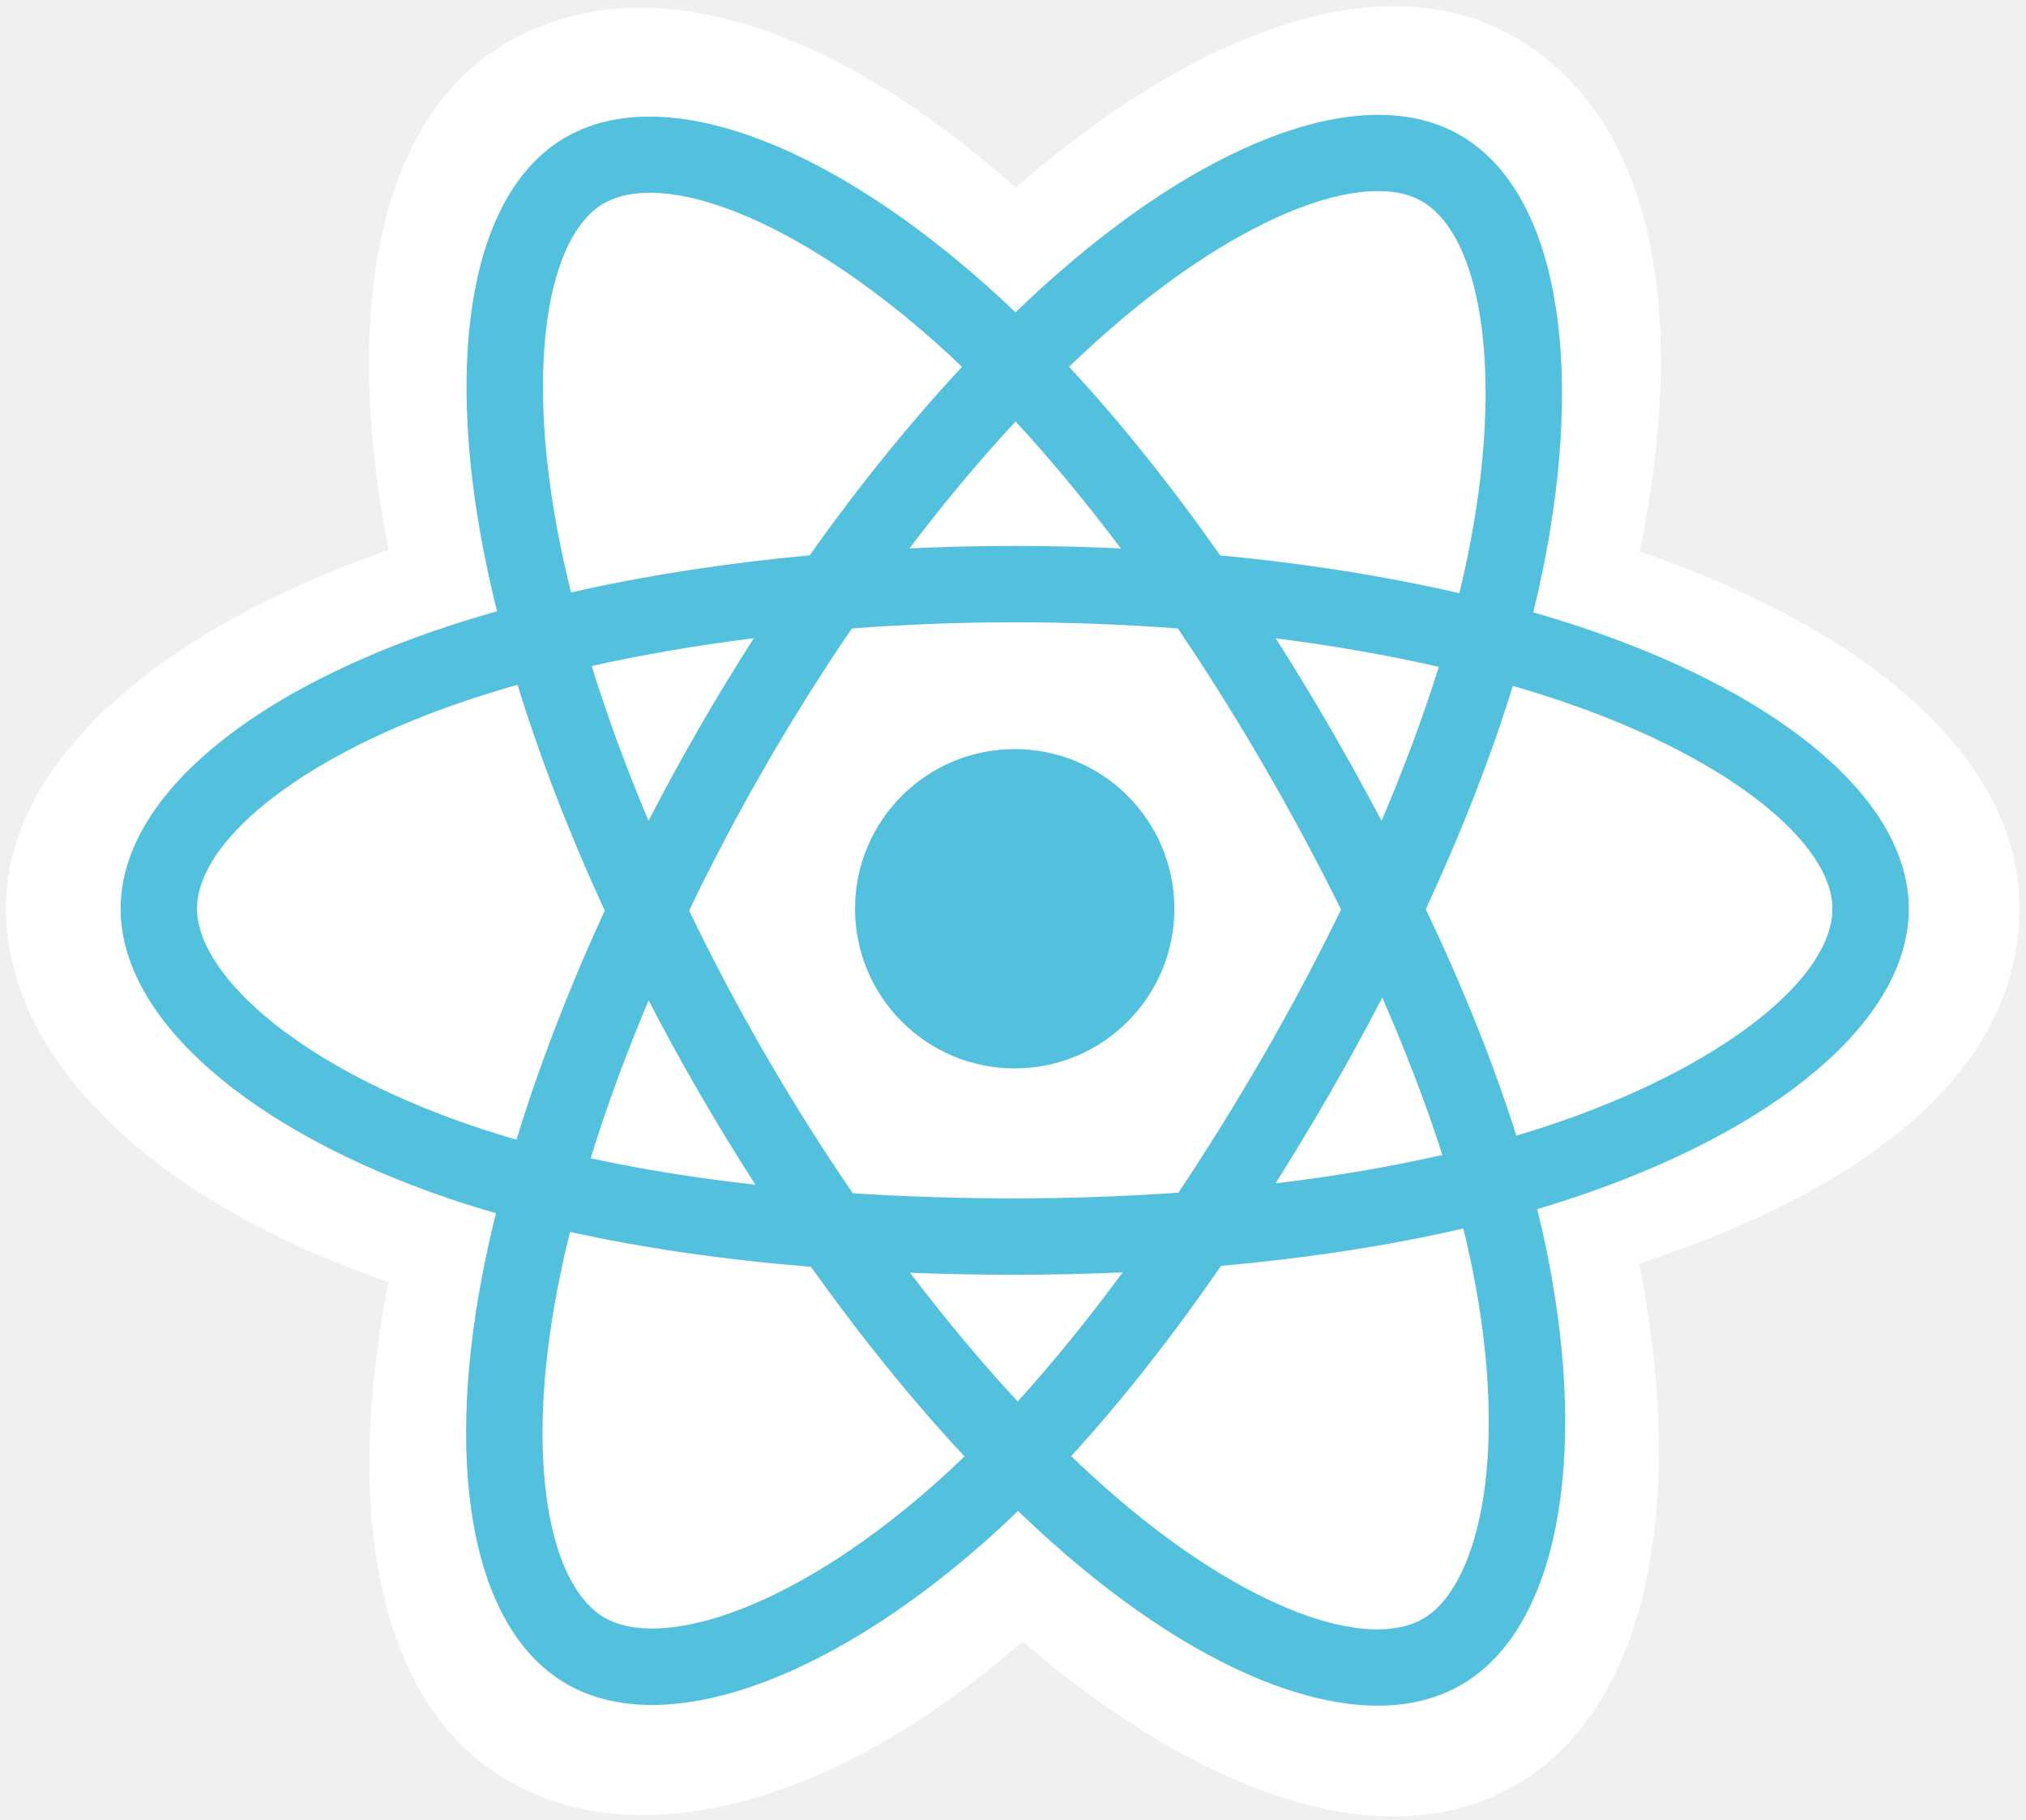
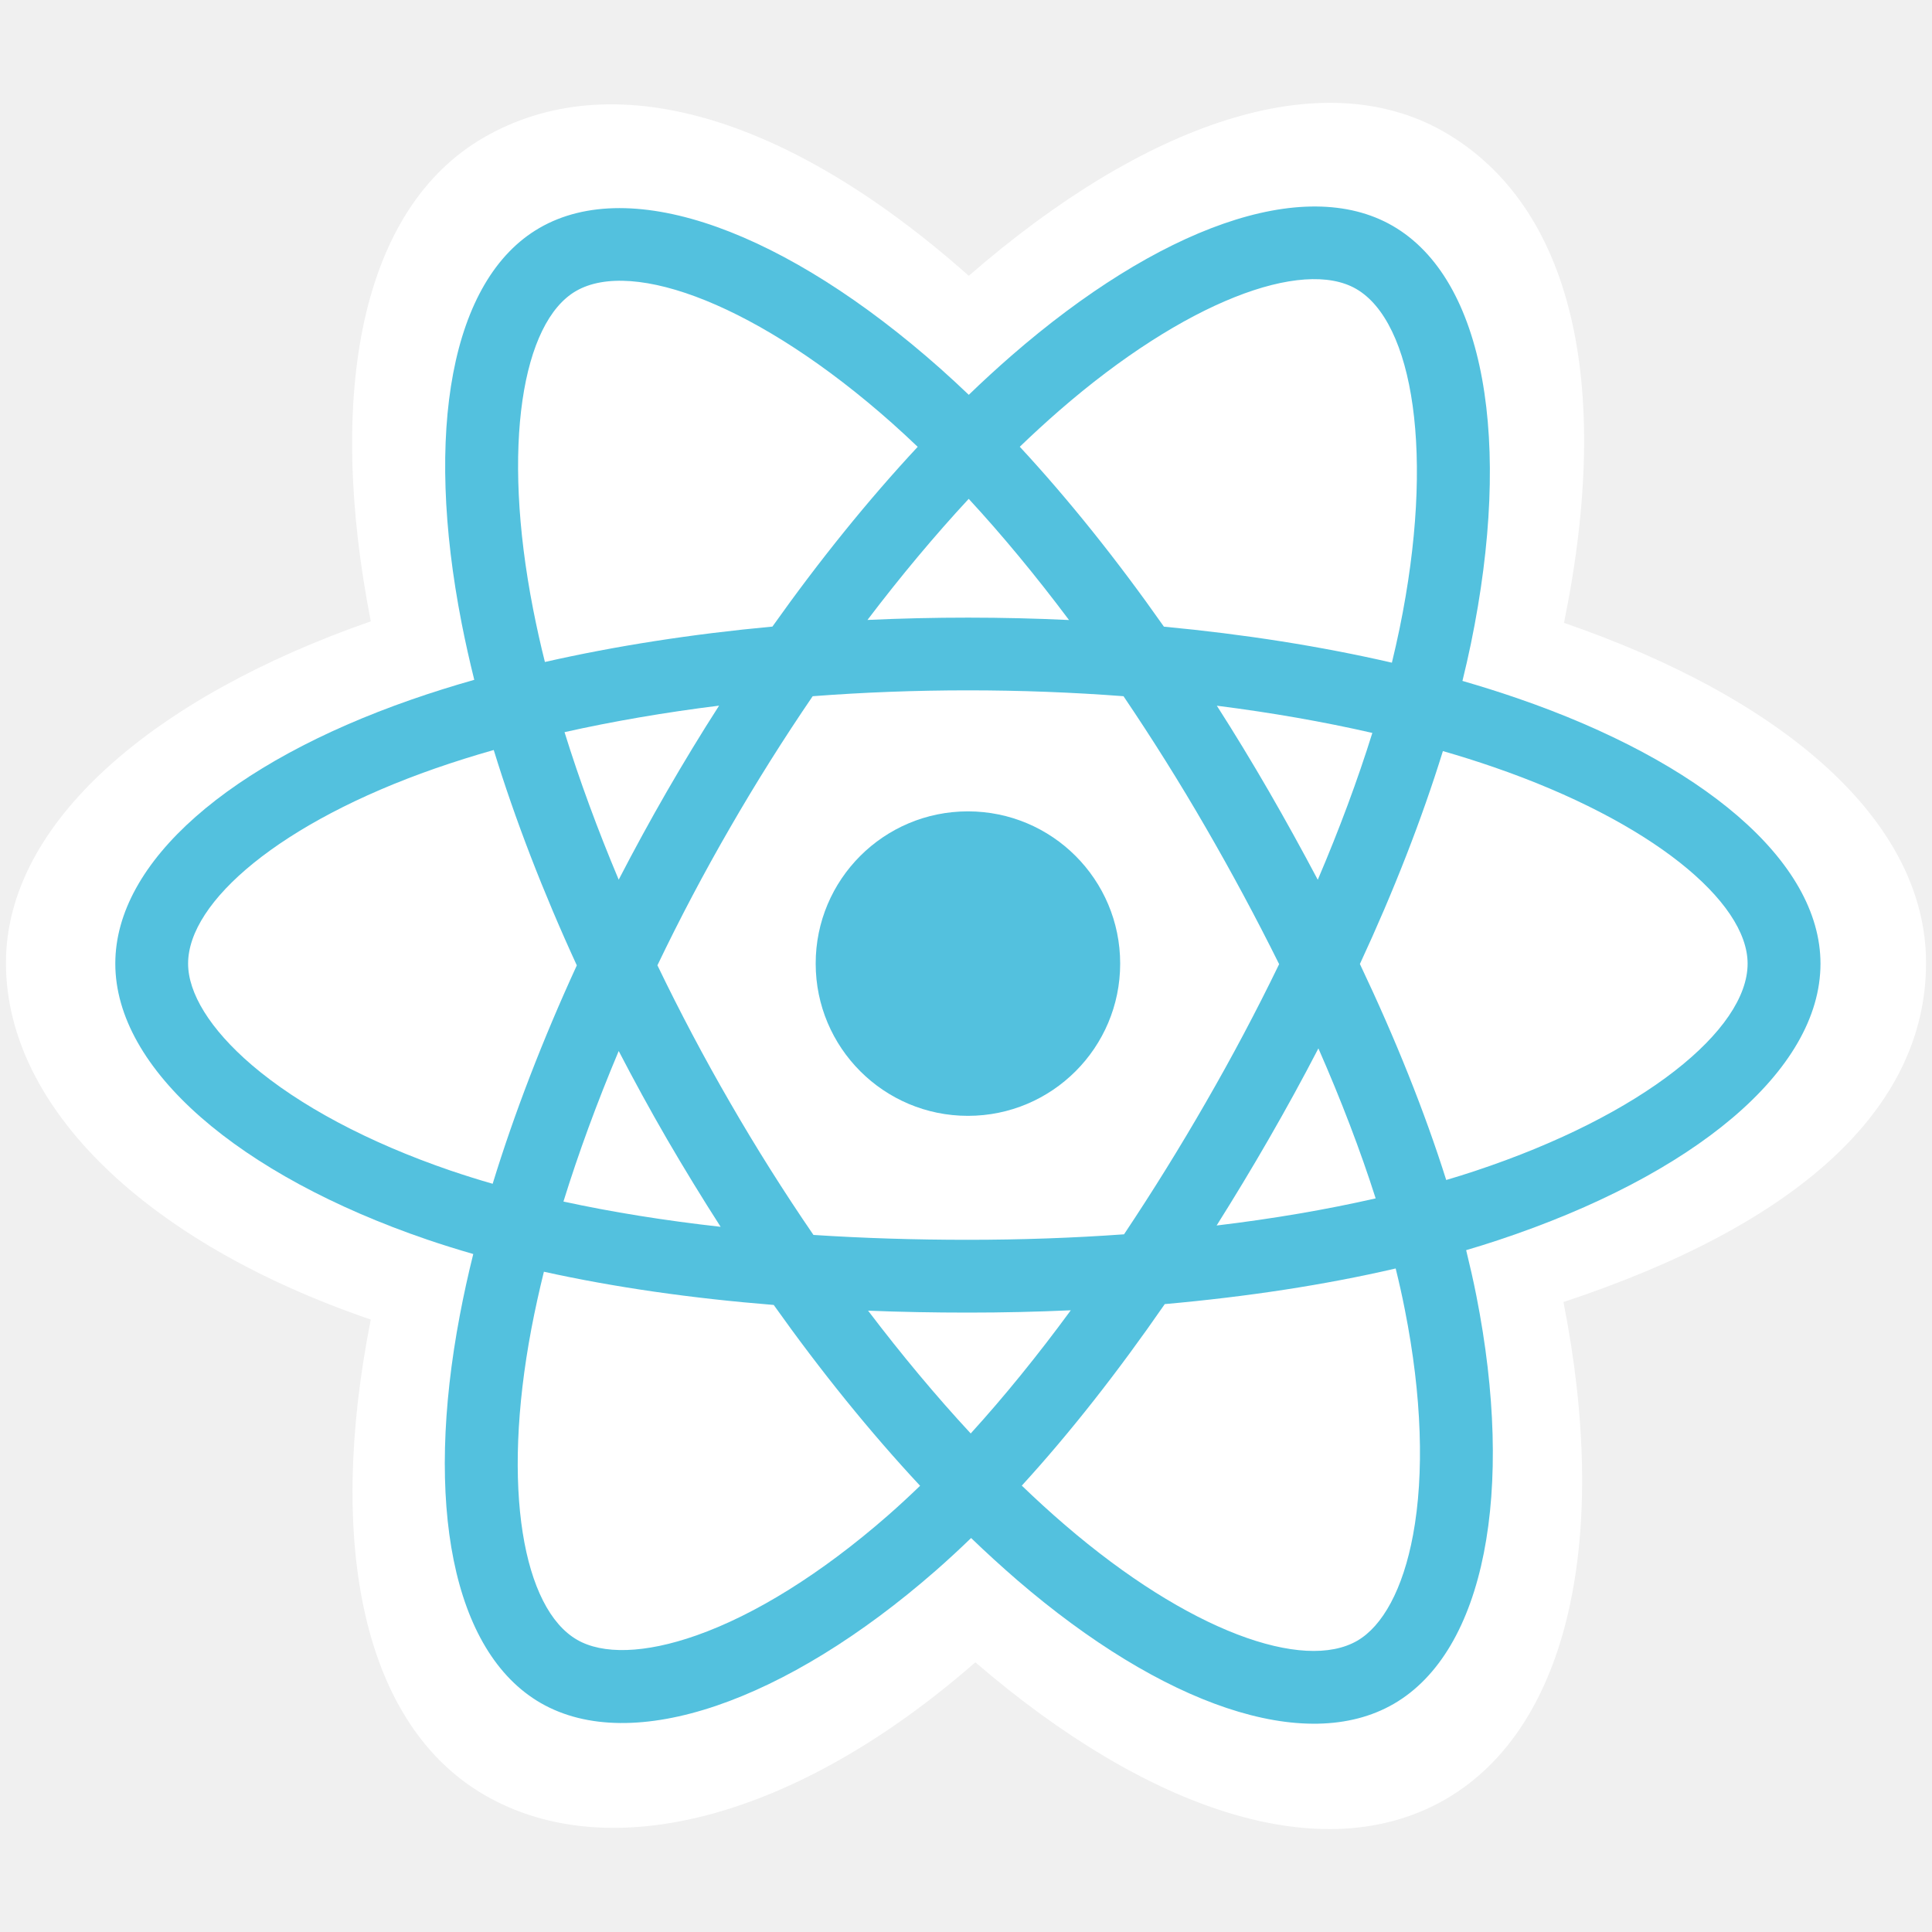
- <svg xmlns="http://www.w3.org/2000/svg" width="2500" height="2246" viewBox="0 0 256 230" preserveAspectRatio="xMinYMin meet">
-   <path d="M.754 114.75c0 19.215 18.763 37.152 48.343 47.263-5.907 29.737-1.058 53.706 15.136 63.045 16.645 9.6 41.443 2.955 64.98-17.62 22.943 19.744 46.13 27.514 62.31 18.148 16.63-9.627 21.687-35.221 15.617-65.887 30.81-10.186 48.044-25.481 48.044-44.949 0-18.769-18.797-35.006-47.979-45.052 6.535-31.933.998-55.32-15.867-65.045-16.259-9.376-39.716-1.204-62.996 19.056C104.122 2.205 80.897-4.36 64.05 5.392 47.806 14.795 43.171 39.2 49.097 69.487 20.515 79.452.754 96.057.754 114.75z" fill="#FFF" />
-   <path d="M201.025 79.674a151.364 151.364 0 0 0-7.274-2.292 137.5 137.5 0 0 0 1.124-4.961c5.506-26.728 1.906-48.26-10.388-55.348-11.787-6.798-31.065.29-50.535 17.233a151.136 151.136 0 0 0-5.626 5.163 137.573 137.573 0 0 0-3.744-3.458c-20.405-18.118-40.858-25.752-53.139-18.643-11.776 6.817-15.264 27.06-10.307 52.39a150.91 150.91 0 0 0 1.67 7.484c-2.894.822-5.689 1.698-8.363 2.63-23.922 8.34-39.2 21.412-39.2 34.97 0 14.004 16.4 28.05 41.318 36.566a128.44 128.44 0 0 0 6.11 1.91 147.813 147.813 0 0 0-1.775 8.067c-4.726 24.89-1.035 44.653 10.71 51.428 12.131 6.995 32.491-.195 52.317-17.525 1.567-1.37 3.14-2.823 4.715-4.346a148.34 148.34 0 0 0 6.108 5.573c19.204 16.525 38.17 23.198 49.905 16.405 12.12-7.016 16.058-28.247 10.944-54.078-.39-1.973-.845-3.988-1.355-6.04 1.43-.422 2.833-.858 4.202-1.312 25.904-8.582 42.757-22.457 42.757-36.648 0-13.607-15.77-26.767-40.174-35.168z" fill="#53C1DE" />
-   <path d="M195.406 142.328c-1.235.409-2.503.804-3.795 1.187-2.86-9.053-6.72-18.68-11.442-28.625 4.507-9.71 8.217-19.213 10.997-28.208 2.311.67 4.555 1.375 6.717 2.12 20.91 7.197 33.664 17.84 33.664 26.04 0 8.735-13.775 20.075-36.14 27.486zm-9.28 18.389c2.261 11.422 2.584 21.749 1.086 29.822-1.346 7.254-4.052 12.09-7.398 14.027-7.121 4.122-22.35-1.236-38.772-15.368-1.883-1.62-3.78-3.35-5.682-5.18 6.367-6.964 12.73-15.06 18.94-24.05 10.924-.969 21.244-2.554 30.603-4.717.46 1.86.87 3.683 1.223 5.466zm-93.85 43.137c-6.957 2.457-12.498 2.527-15.847.596-7.128-4.11-10.09-19.98-6.049-41.265a138.507 138.507 0 0 1 1.65-7.502c9.255 2.047 19.5 3.52 30.45 4.408 6.251 8.797 12.798 16.883 19.396 23.964a118.863 118.863 0 0 1-4.305 3.964c-8.767 7.664-17.552 13.1-25.294 15.835zm-32.593-61.58c-11.018-3.766-20.117-8.66-26.354-14-5.604-4.8-8.434-9.565-8.434-13.432 0-8.227 12.267-18.722 32.726-25.855a139.276 139.276 0 0 1 7.777-2.447c2.828 9.197 6.537 18.813 11.013 28.537-4.534 9.869-8.296 19.638-11.15 28.943a118.908 118.908 0 0 1-5.578-1.746zm10.926-74.37c-4.247-21.703-1.427-38.074 5.67-42.182 7.56-4.376 24.275 1.864 41.893 17.507 1.126 1 2.257 2.047 3.39 3.13-6.564 7.049-13.051 15.074-19.248 23.82-10.627.985-20.8 2.567-30.152 4.686a141.525 141.525 0 0 1-1.553-6.962zm97.467 24.067a306.982 306.982 0 0 0-6.871-11.3c7.21.91 14.117 2.12 20.603 3.601-1.947 6.241-4.374 12.767-7.232 19.457a336.42 336.42 0 0 0-6.5-11.758zm-39.747-38.714c4.452 4.823 8.911 10.209 13.297 16.052a284.245 284.245 0 0 0-26.706-.006c4.39-5.789 8.887-11.167 13.409-16.046zm-40.002 38.78a285.24 285.24 0 0 0-6.378 11.685c-2.811-6.667-5.216-13.222-7.18-19.552 6.447-1.443 13.322-2.622 20.485-3.517a283.79 283.79 0 0 0-6.927 11.384zm7.133 57.683c-7.4-.826-14.379-1.945-20.824-3.348 1.995-6.442 4.453-13.138 7.324-19.948a283.494 283.494 0 0 0 6.406 11.692 285.27 285.27 0 0 0 7.094 11.604zm33.136 27.389c-4.575-4.937-9.138-10.397-13.595-16.27 4.326.17 8.737.256 13.22.256 4.606 0 9.159-.103 13.64-.303-4.4 5.98-8.843 11.448-13.265 16.317zm46.072-51.032c3.02 6.884 5.566 13.544 7.588 19.877-6.552 1.495-13.625 2.699-21.078 3.593a337.537 337.537 0 0 0 6.937-11.498 306.632 306.632 0 0 0 6.553-11.972zm-14.915 7.15a316.478 316.478 0 0 1-10.84 17.49c-6.704.479-13.632.726-20.692.726-7.031 0-13.871-.219-20.458-.646A273.798 273.798 0 0 1 96.72 133.28a271.334 271.334 0 0 1-9.64-18.206 273.864 273.864 0 0 1 9.611-18.216v.002a271.252 271.252 0 0 1 10.956-17.442c6.72-.508 13.61-.774 20.575-.774 6.996 0 13.895.268 20.613.78a290.704 290.704 0 0 1 10.887 17.383 316.418 316.418 0 0 1 9.741 18.13 290.806 290.806 0 0 1-9.709 18.29zm19.913-107.792c7.566 4.364 10.509 21.961 5.755 45.038a127.525 127.525 0 0 1-1.016 4.492c-9.374-2.163-19.554-3.773-30.212-4.773-6.209-8.841-12.642-16.88-19.1-23.838a141.92 141.92 0 0 1 5.196-4.766c16.682-14.518 32.273-20.25 39.377-16.153z" fill="#FFF" />
-   <path d="M128.221 94.665c11.144 0 20.177 9.034 20.177 20.177 0 11.144-9.033 20.178-20.177 20.178-11.143 0-20.177-9.034-20.177-20.178 0-11.143 9.034-20.177 20.177-20.177" fill="#53C1DE" />
+ <svg xmlns="http://www.w3.org/2000/svg" version="1.1" id="Camada_1" x="0px" y="0px" viewBox="0 0 2500 2500" style="enable-background:new 0 0 2500 2500;" xml:space="preserve">
+   <style type="text/css">
+ 	.st0{fill:#FFFFFF;}
+ 	.st1{fill:#53C1DE;}
+ </style>
+   <g>
+     <path class="st0" d="M7.7,1246c0,187.6,183.2,362.8,472.1,461.5c-57.7,290.4-10.3,524.5,147.8,615.6   c162.5,93.7,404.7,28.9,634.5-172.1c224,192.8,450.5,268.7,608.5,177.2c162.4-94,211.8-343.9,152.5-643.4   c300.9-99.5,469.2-248.8,469.2-438.9c0-183.3-183.6-341.8-468.5-439.9c63.8-311.8,9.7-540.2-154.9-635.2   C1710,79.3,1481,159.1,1253.6,356.9C1017.1,147,790.3,82.8,625.8,178.1c-158.6,91.8-203.9,330.1-146,625.9   C200.7,901.3,7.7,1063.4,7.7,1246z" />
+     <path class="st1" d="M1963.4,903.5c-23.5-8.1-47.2-15.5-71-22.4c4-16.1,7.6-32.2,11-48.4c53.8-261,18.6-471.3-101.4-540.5   c-115.1-66.4-303.4,2.8-493.5,168.3c-18.7,16.3-37.1,33.2-54.9,50.4c-12-11.5-24.2-22.7-36.6-33.8   C1017.7,300.2,817.9,225.6,698,295C583,361.6,549,559.3,597.4,806.6c4.8,24.5,10.3,48.9,16.3,73.1c-28.3,8-55.6,16.6-81.7,25.7   c-233.6,81.4-382.8,209.1-382.8,341.5c0,136.8,160.1,273.9,403.5,357.1c19.7,6.7,39.6,12.9,59.7,18.7   c-6.5,26.1-12.3,52.4-17.3,78.8c-46.2,243.1-10.1,436,104.6,502.2c118.5,68.3,317.3-1.9,510.9-171.1c15.3-13.4,30.7-27.6,46-42.4   c19.4,18.7,39.3,36.8,59.6,54.4c187.5,161.4,372.7,226.5,487.3,160.2c118.4-68.5,156.8-275.8,106.9-528.1   c-3.8-19.3-8.3-38.9-13.2-59c14-4.1,27.7-8.4,41-12.8c253-83.8,417.5-219.3,417.5-357.9C2355.7,1114,2201.7,985.5,1963.4,903.5   L1963.4,903.5z" />
+     <path class="st0" d="M1908.5,1515.3c-12.1,4-24.4,7.9-37.1,11.6c-27.9-88.4-65.6-182.4-111.7-279.5c44-94.8,80.2-187.6,107.4-275.5   c22.6,6.5,44.5,13.4,65.6,20.7c204.2,70.3,328.7,174.2,328.7,254.3C2261.5,1332.2,2126.9,1442.9,1908.5,1515.3L1908.5,1515.3z    M1817.9,1694.9c22.1,111.5,25.2,212.4,10.6,291.2c-13.1,70.8-39.6,118.1-72.2,137c-69.5,40.3-218.3-12.1-378.6-150.1   c-18.4-15.8-36.9-32.7-55.5-50.6c62.2-68,124.3-147.1,185-234.9c106.7-9.5,207.5-24.9,298.8-46.1   C1810.5,1659.6,1814.5,1677.5,1817.9,1694.9L1817.9,1694.9z M901.5,2116.1c-67.9,24-122,24.7-154.7,5.8   c-69.6-40.1-98.5-195.1-59.1-403c4.7-24.6,10.1-49,16.1-73.3c90.4,20,190.4,34.4,297.4,43c61,85.9,125,164.9,189.4,234   c-13.7,13.2-27.7,26.2-42,38.7C1062.8,2036.3,977.1,2089.4,901.5,2116.1L901.5,2116.1z M583.2,1514.8   c-107.6-36.8-196.4-84.6-257.4-136.7c-54.7-46.9-82.4-93.4-82.4-131.2c0-80.3,119.8-182.8,319.6-252.5   c25.1-8.7,50.4-16.7,75.9-23.9c27.6,89.8,63.8,183.7,107.5,278.7c-44.3,96.4-81,191.8-108.9,282.6   C619.3,1526.6,601.2,1520.9,583.2,1514.8z M689.9,788.5c-41.5-211.9-13.9-371.8,55.4-411.9c73.8-42.7,237.1,18.2,409.1,171   c11,9.8,22,20,33.1,30.6c-64.1,68.8-127.4,147.2-188,232.6c-103.8,9.6-203.1,25.1-294.4,45.8C699.4,834,694.4,811.3,689.9,788.5   L689.9,788.5z M1641.7,1023.5c-21.6-37.3-43.9-74.1-67.1-110.3c70.4,8.9,137.9,20.7,201.2,35.2c-19,60.9-42.7,124.7-70.6,190   C1684.7,1099.7,1663.6,1061.4,1641.7,1023.5L1641.7,1023.5z M1253.5,645.5c43.5,47.1,87,99.7,129.8,156.8   c-86.9-4.1-173.9-4.1-260.8-0.1C1165.4,745.7,1209.4,693.1,1253.5,645.5L1253.5,645.5z M862.9,1024.2   c-21.6,37.5-42.4,75.6-62.3,114.1c-27.4-65.1-50.9-129.1-70.1-190.9c63-14.1,130.1-25.6,200-34.3   C907.1,949.5,884.6,986.6,862.9,1024.2z M932.5,1587.5c-72.3-8.1-140.4-19-203.4-32.7c19.5-62.9,43.5-128.3,71.5-194.8   c20,38.5,40.8,76.6,62.6,114.2C885.5,1512.5,908.6,1550.3,932.5,1587.5z M1256.1,1854.9c-44.7-48.2-89.2-101.5-132.8-158.9   c42.2,1.7,85.3,2.5,129.1,2.5c45,0,89.4-1,133.2-3C1342.7,1754,1299.3,1807.4,1256.1,1854.9z M1706,1356.6   c29.5,67.2,54.4,132.3,74.1,194.1c-64,14.6-133.1,26.4-205.8,35.1c23.3-37,45.9-74.4,67.7-112.3   C1664.2,1435,1685.6,1396,1706,1356.6L1706,1356.6z M1560.4,1426.4c-33.4,58.1-68.7,115-105.9,170.8c-65.5,4.7-133.1,7.1-202.1,7.1   c-68.7,0-135.5-2.1-199.8-6.3c-38.1-55.6-74.1-112.7-107.8-171.1c-33.6-58-65-117.4-94.1-177.8c29-60.5,60.3-119.8,93.9-177.9v0   c33.5-58.1,69.2-114.9,107-170.3c65.6-5,132.9-7.6,200.9-7.6c68.3,0,135.7,2.6,201.3,7.6c37.4,55.3,72.9,111.9,106.3,169.7   c33.6,58,65.3,117,95.1,177C1625.7,1308.5,1594.1,1368,1560.4,1426.4L1560.4,1426.4z M1754.8,373.8   c73.9,42.6,102.6,214.5,56.2,439.8c-3,14.7-6.4,29.3-9.9,43.9c-91.5-21.1-190.9-36.8-295-46.6c-60.6-86.3-123.5-164.8-186.5-232.8   c16.5-15.9,33.4-31.4,50.7-46.5C1533.2,389.8,1685.5,333.8,1754.8,373.8L1754.8,373.8z" />
+     <path class="st1" d="M1252.5,1049.9c108.8,0,197,88.2,197,197c0,108.8-88.2,197-197,197c-108.8,0-197-88.2-197-197   C1055.4,1138.1,1143.6,1049.9,1252.5,1049.9" />
+   </g>
</svg>
